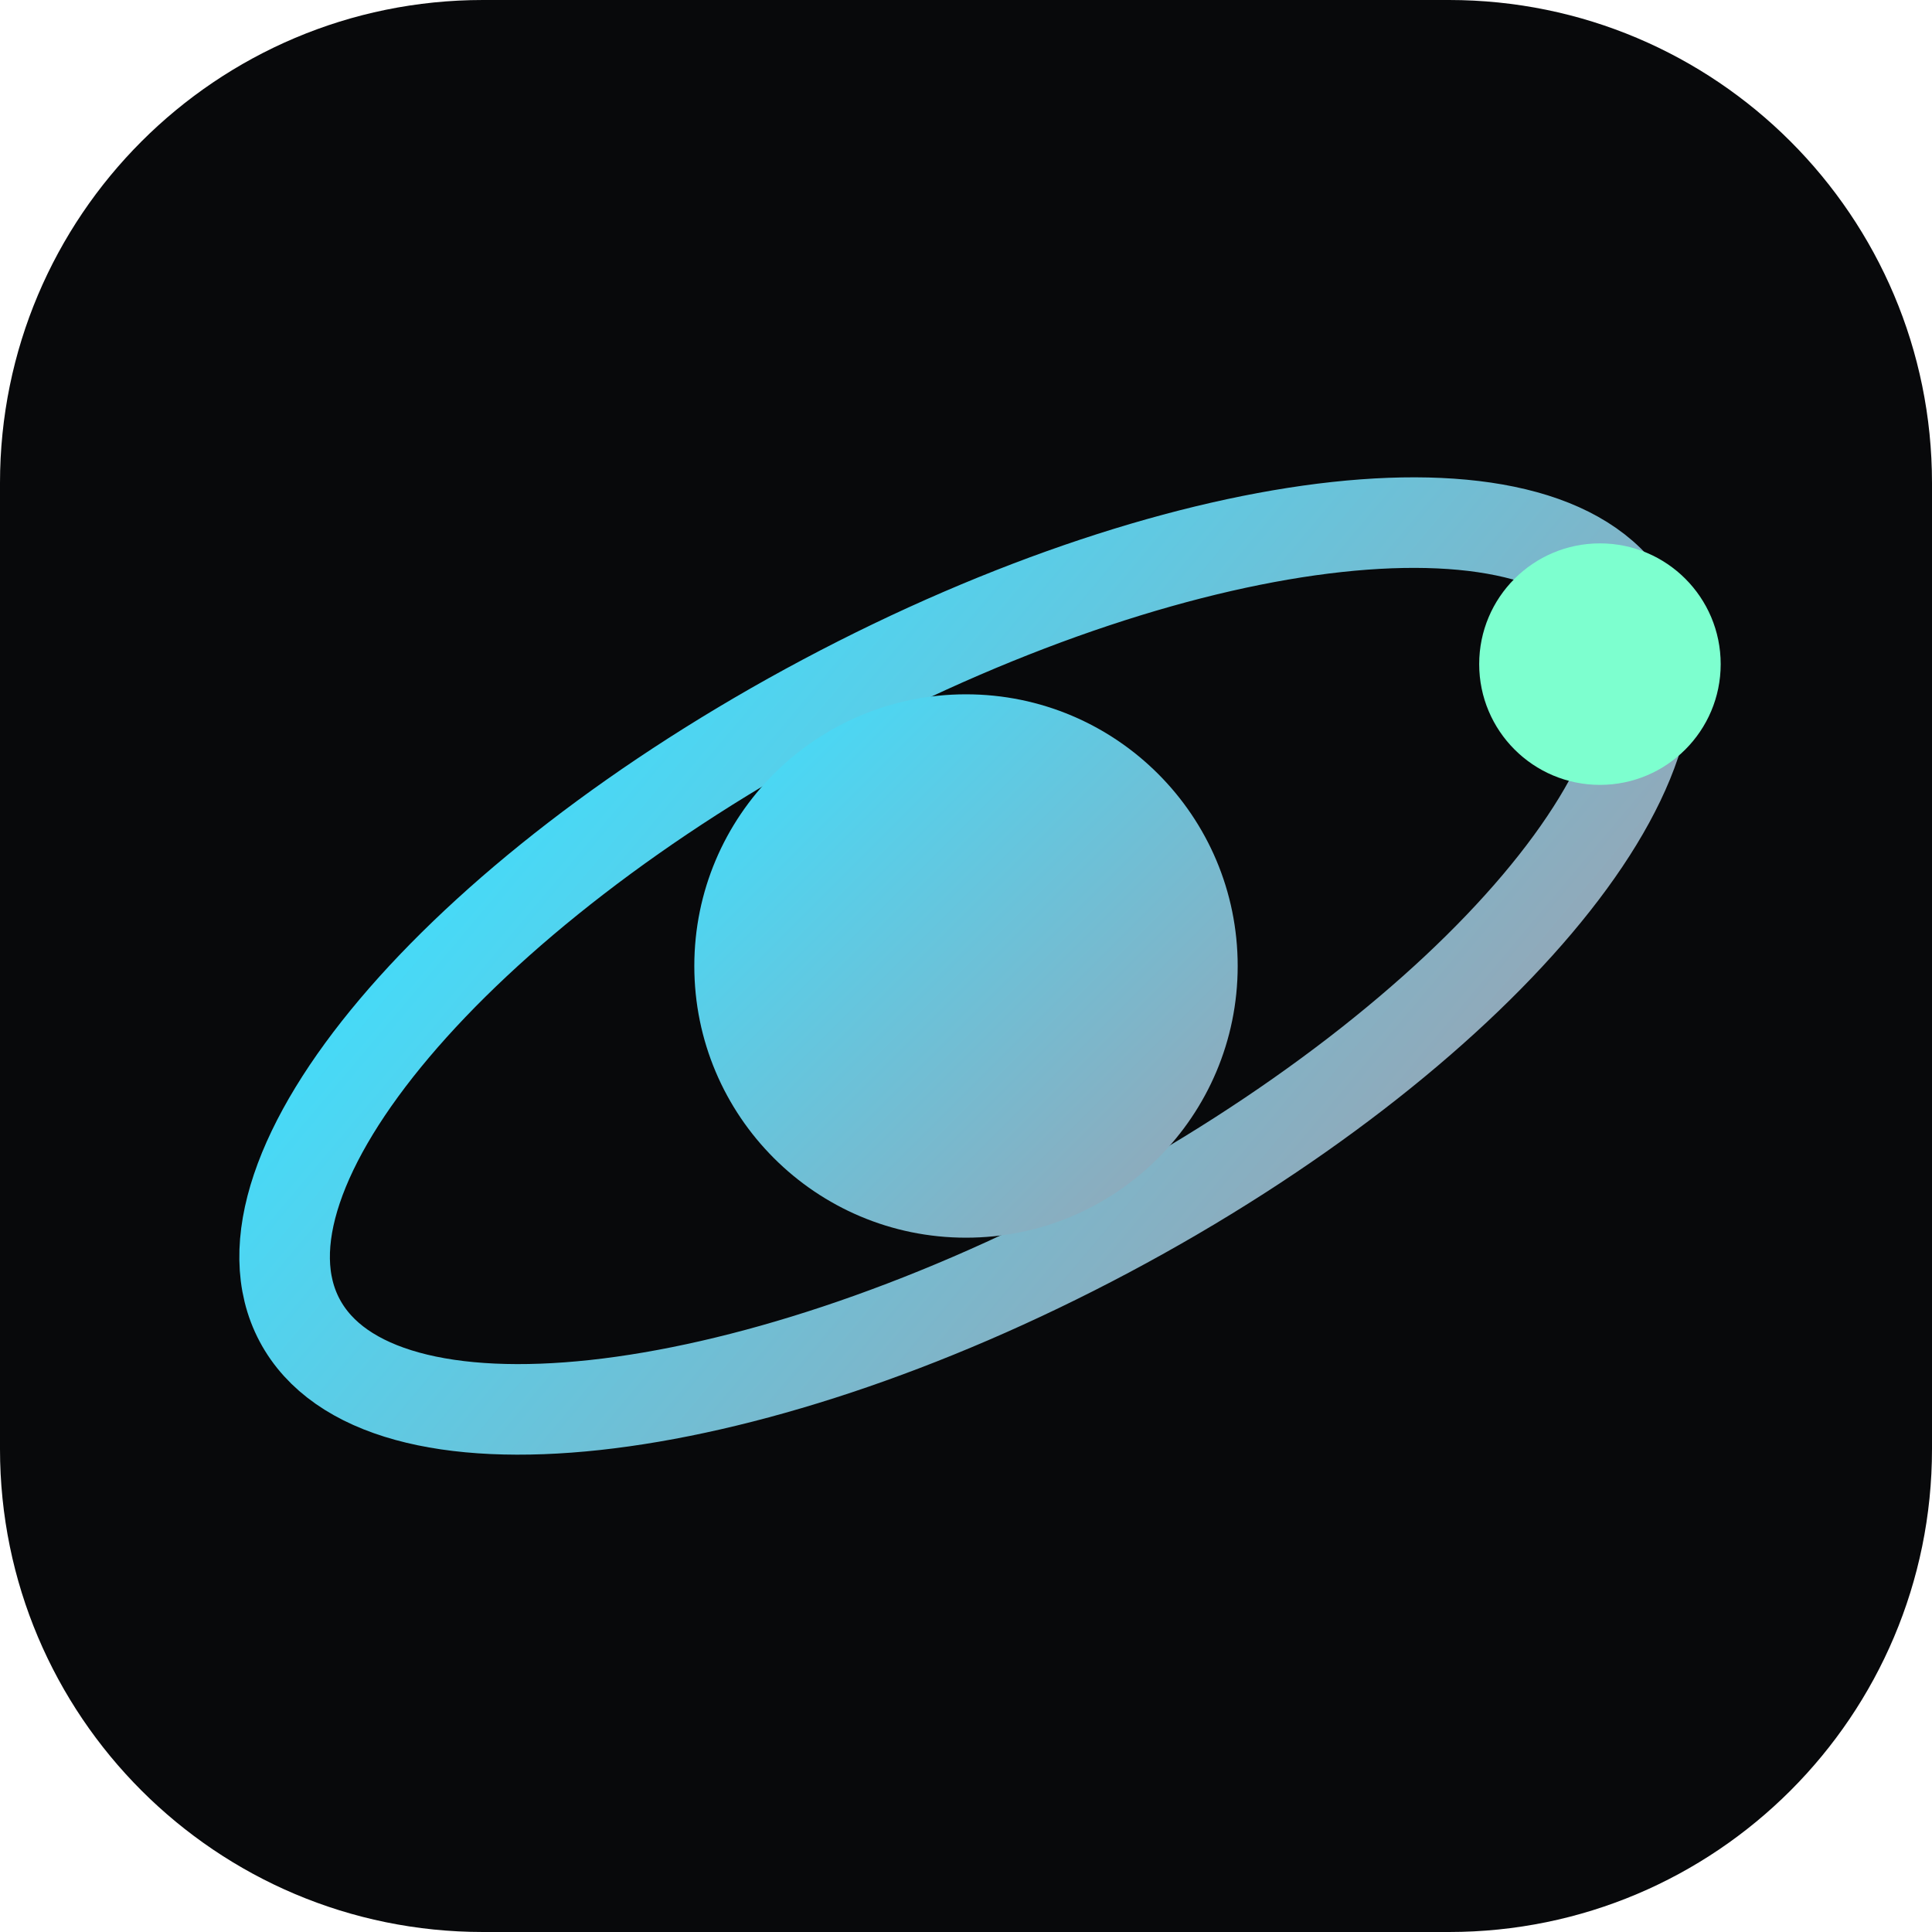
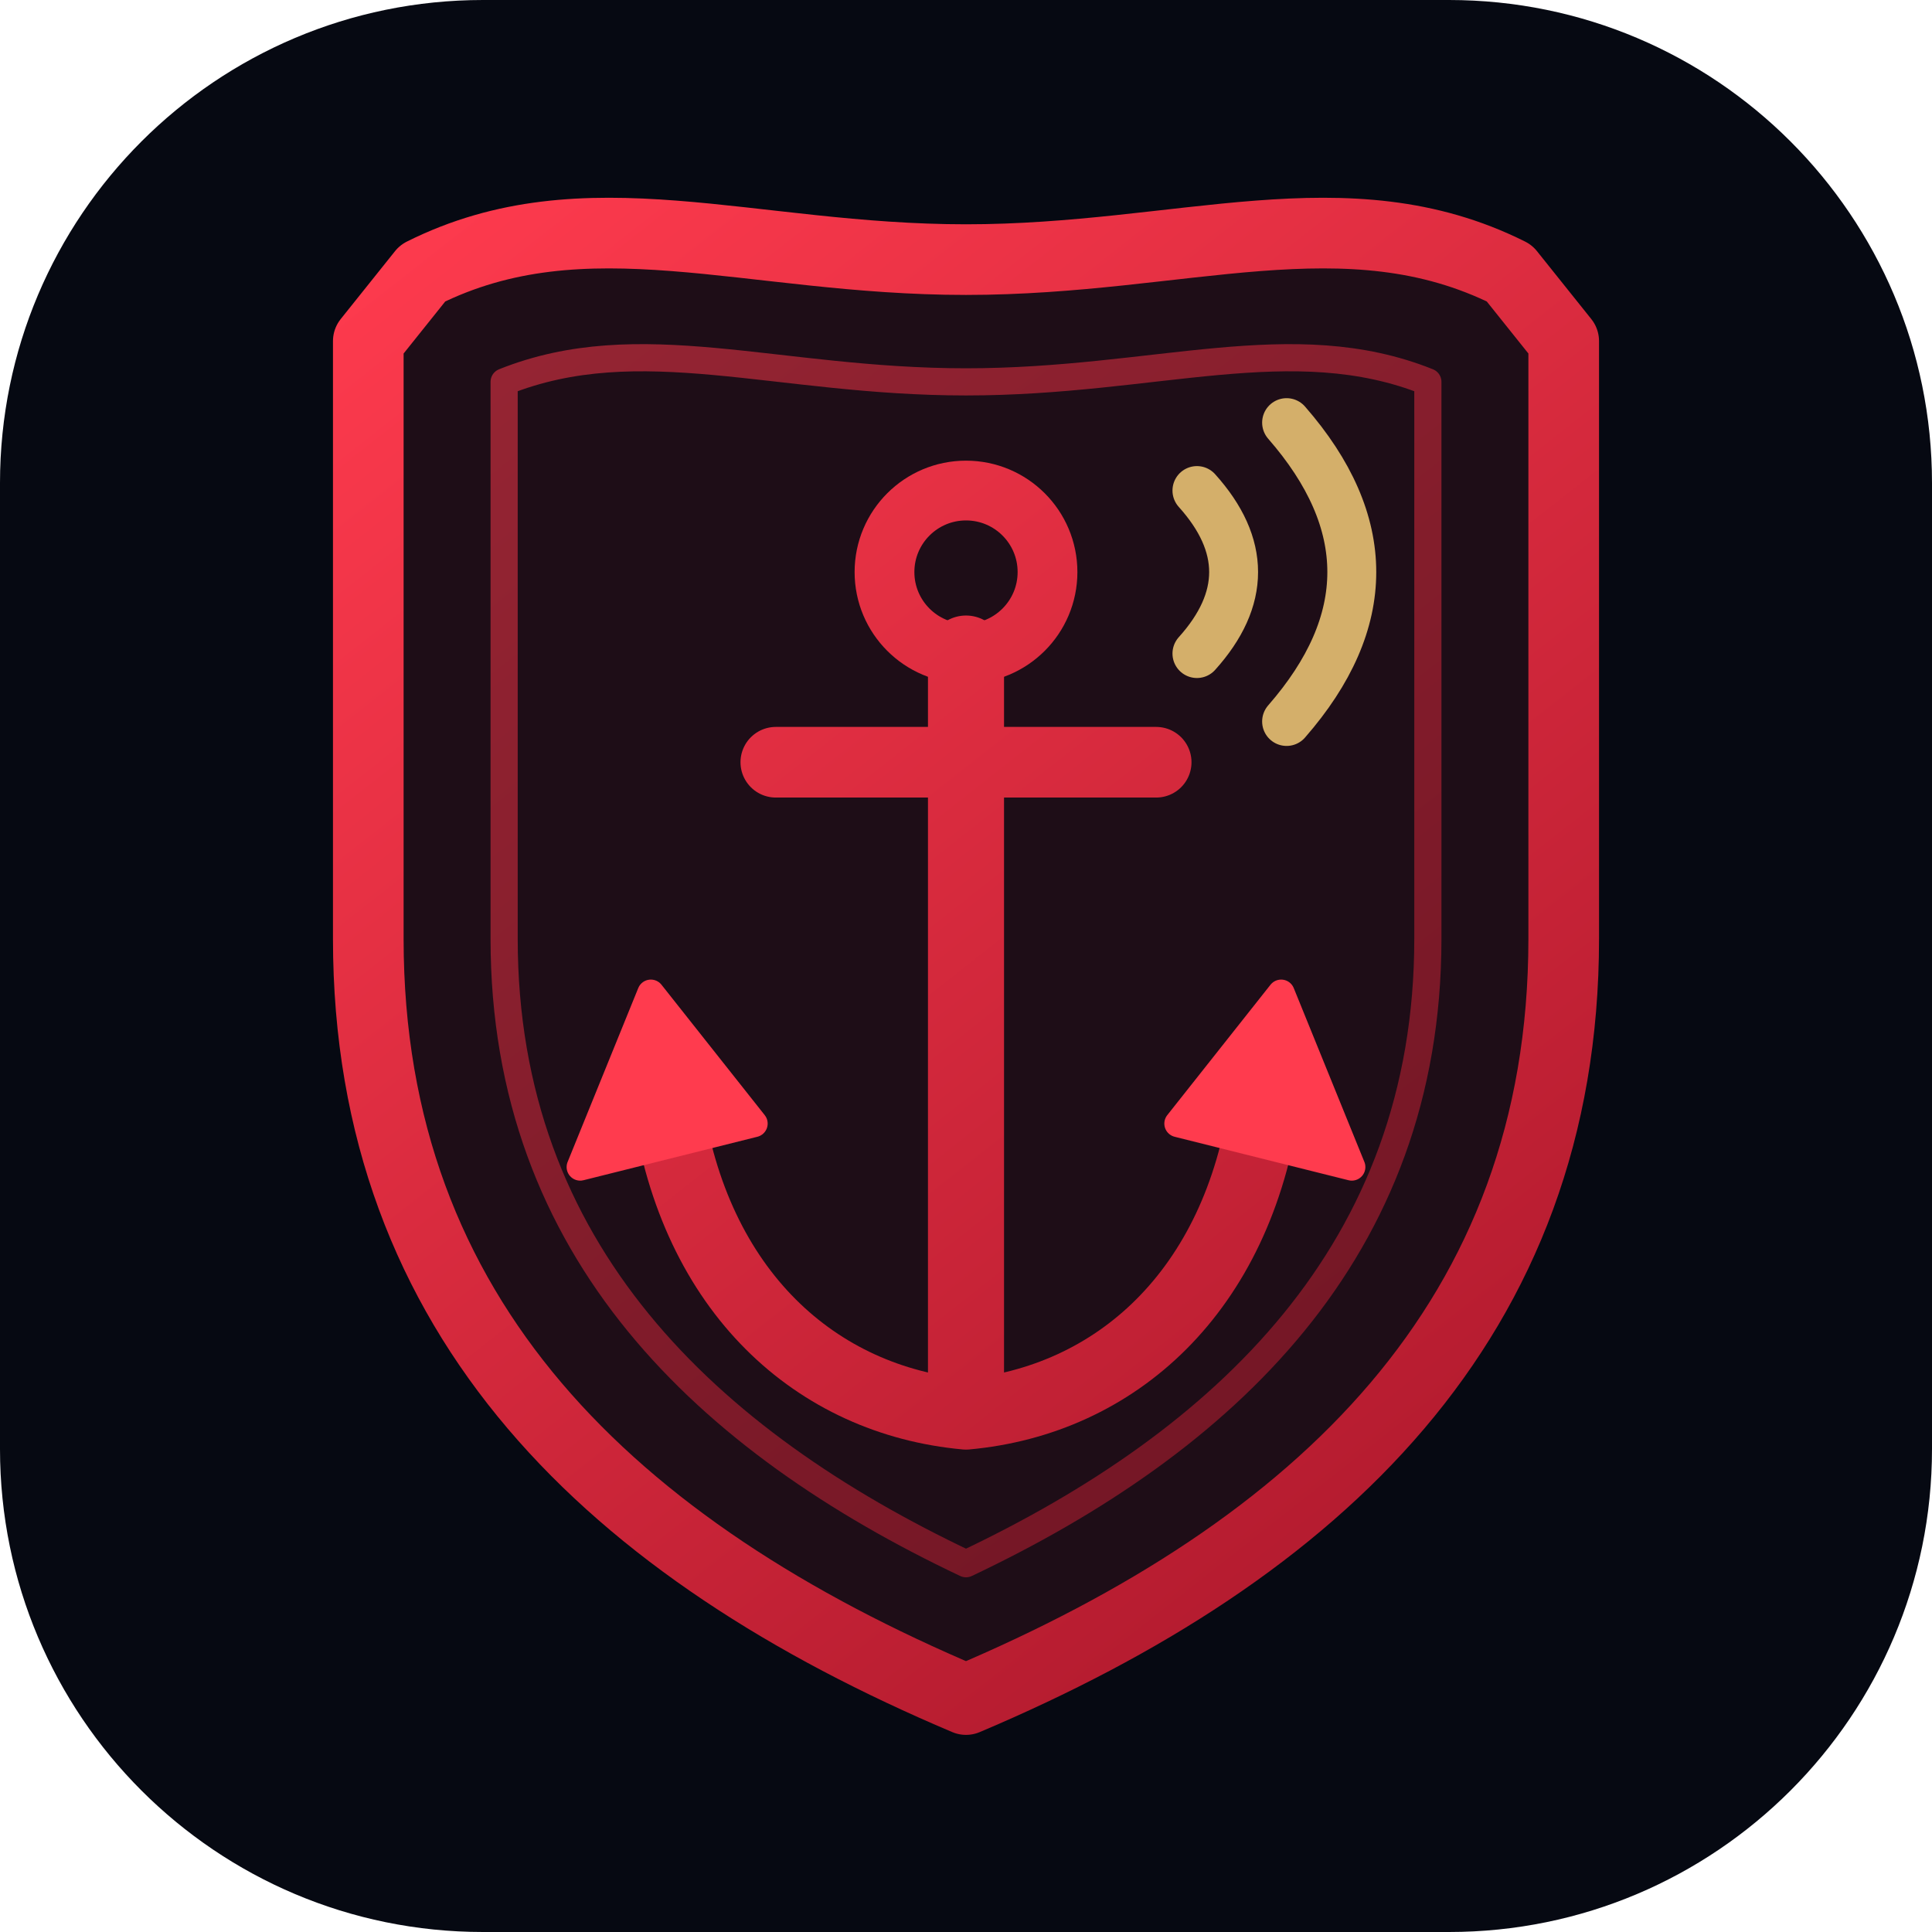
<svg xmlns="http://www.w3.org/2000/svg" viewBox="0 0 64 64">
-   <defs>
-     <linearGradient id="g" x1="0" y1="0" x2="1" y2="1">
-       <stop offset="0" stop-color="#3de0ff" />
-       <stop offset="1" stop-color="#9aa3b2" />
-     </linearGradient>
-   </defs>
-   <rect width="64" height="64" rx="16" fill="#08090b" />
-   <ellipse cx="32" cy="32" rx="25" ry="10" fill="none" stroke="url(#g)" stroke-width="3" transform="rotate(-28 32 32)" />
-   <circle cx="32" cy="32" r="9" fill="url(#g)" />
-   <circle cx="53" cy="22" r="4" fill="#7dffcf" />
+   <rect width="64" height="64" rx="16" fill="#060912" />
+   <g transform="translate(3.2 3.2) scale(0.9)">
+     <defs>
+       <linearGradient id="g" gradientUnits="userSpaceOnUse" x1="10" y1="4" x2="54" y2="60">
+         <stop offset="0" stop-color="#ff3b4e" />
+         <stop offset="1" stop-color="#a8162a" />
+       </linearGradient>
+     </defs>
+     <g fill="none" stroke-linecap="round" stroke-linejoin="round">
+       <path d="M32 6C40 6 46 3.5 52 6.5L54 9V31C54 45 45 53.5 32 59C19 53.5 10 45 10 31V9L12 6.5C18 3.5 24 6 32 6Z" stroke="url(#g)" stroke-width="2.6" fill="#ff3b4e" fill-opacity="0.1" />
+       <path d="M32 10.5C39 10.5 44 8.5 49 10.5V31C49 42.5 41.5 49.5 32 54C22.5 49.5 15 42.5 15 31V10.5C20 8.5 25 10.5 32 10.5Z" stroke="url(#g)" stroke-width="1" opacity="0.55" />
+       <g stroke="url(#g)">
+         <circle cx="32" cy="17.5" r="3" stroke-width="2.2" />
+         <path d="M25 24.5H39" stroke-width="2.6" />
+         <path d="M32 20.5V48" stroke-width="2.8" />
+         <path d="M21 37C22 44 26.5 48 32 48.5C37.5 48 42 44 43 37" stroke-width="2.6" />
+       </g>
+       <path d="M17.8 39.4L20.4 33L24.2 37.8ZM46.2 39.4L43.6 33L39.8 37.8Z" fill="#ff3b4e" stroke="#ff3b4e" stroke-width="1" />
+       <path d="M40.5 14.5Q43.2 17.5 40.5 20.5M43.8 12Q48.6 17.5 43.8 23" stroke="#d4af6a" stroke-width="1.8" />
+     </g>
+   </g>
</svg>
